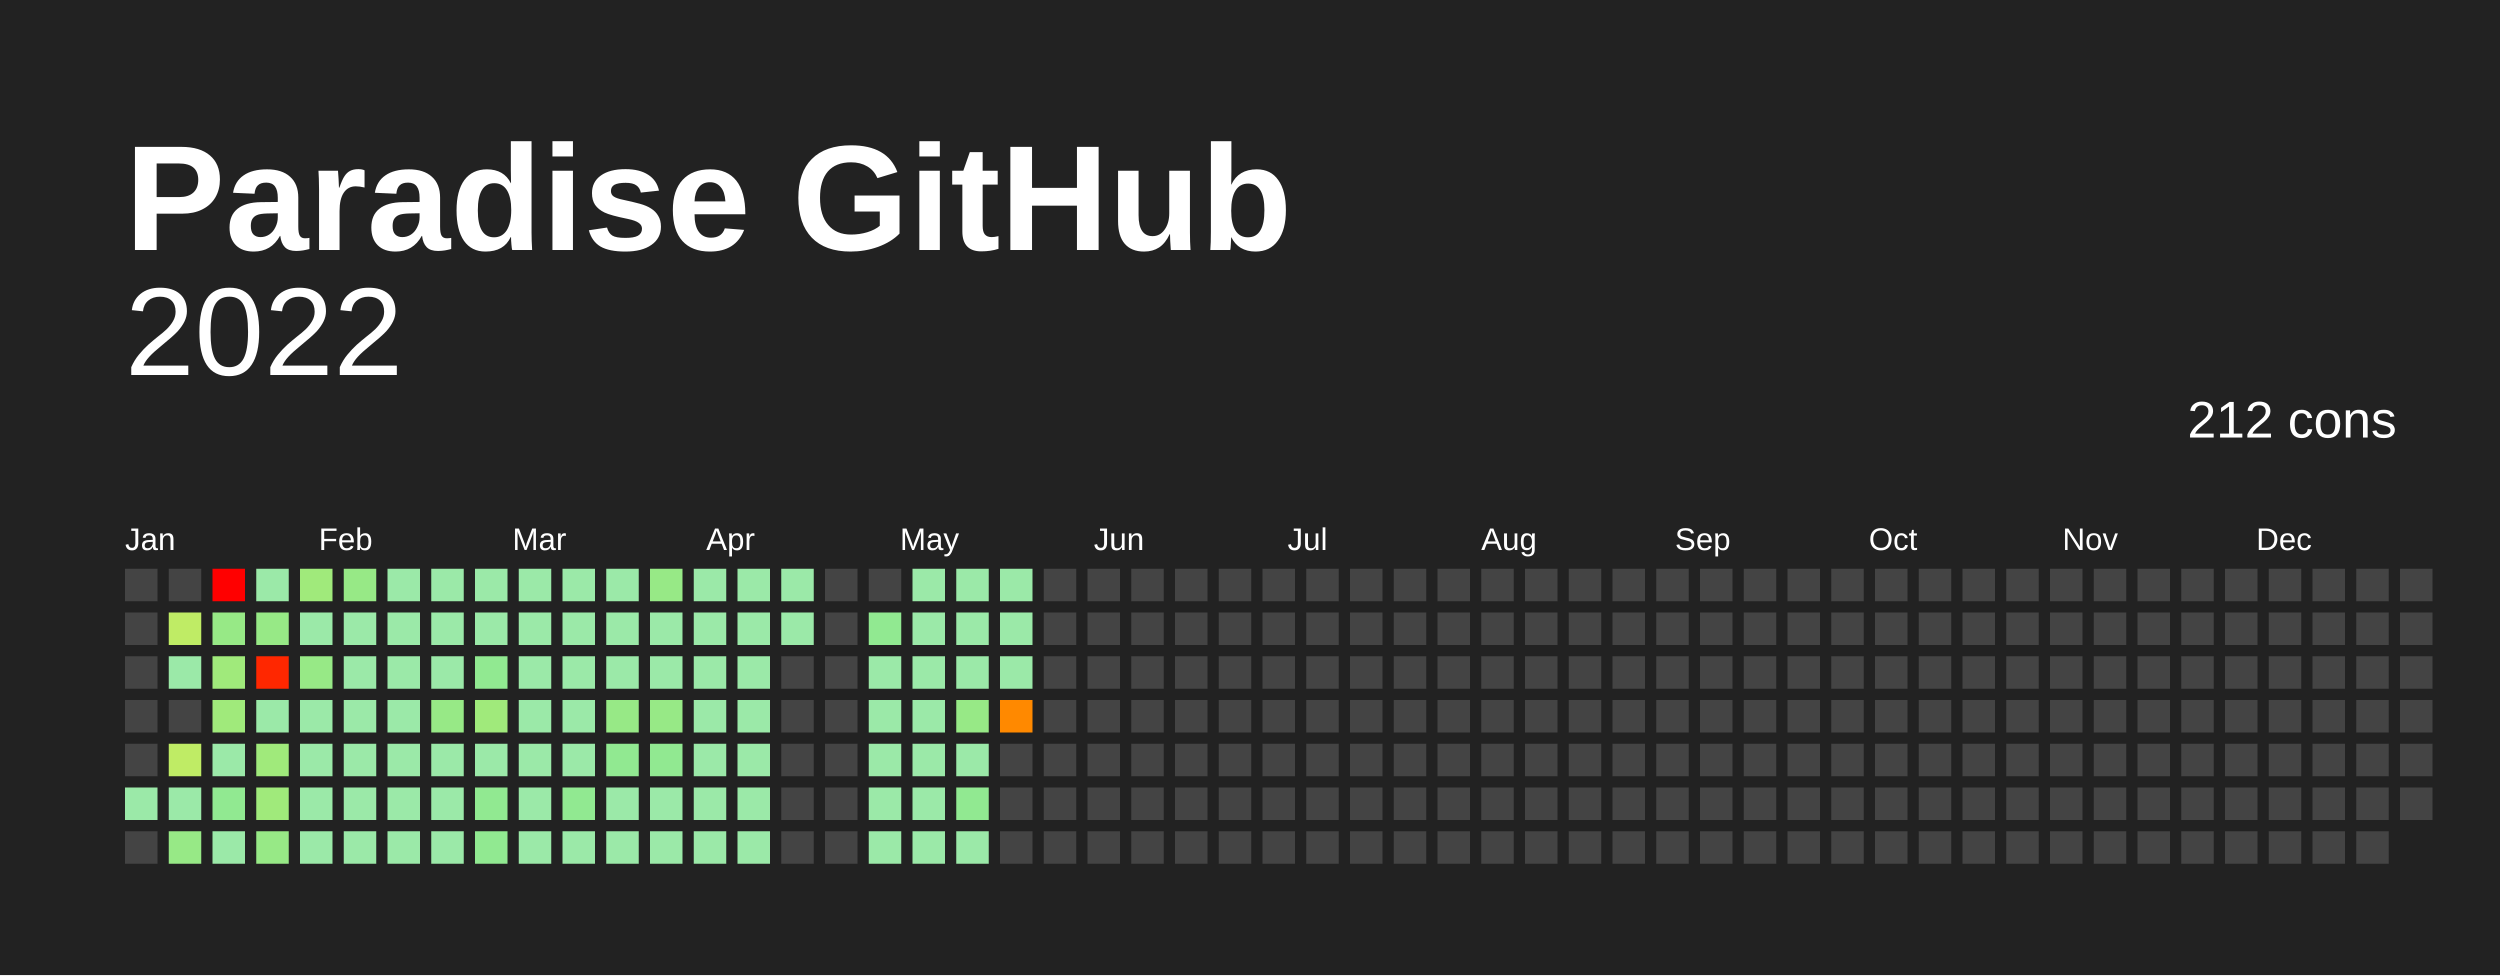
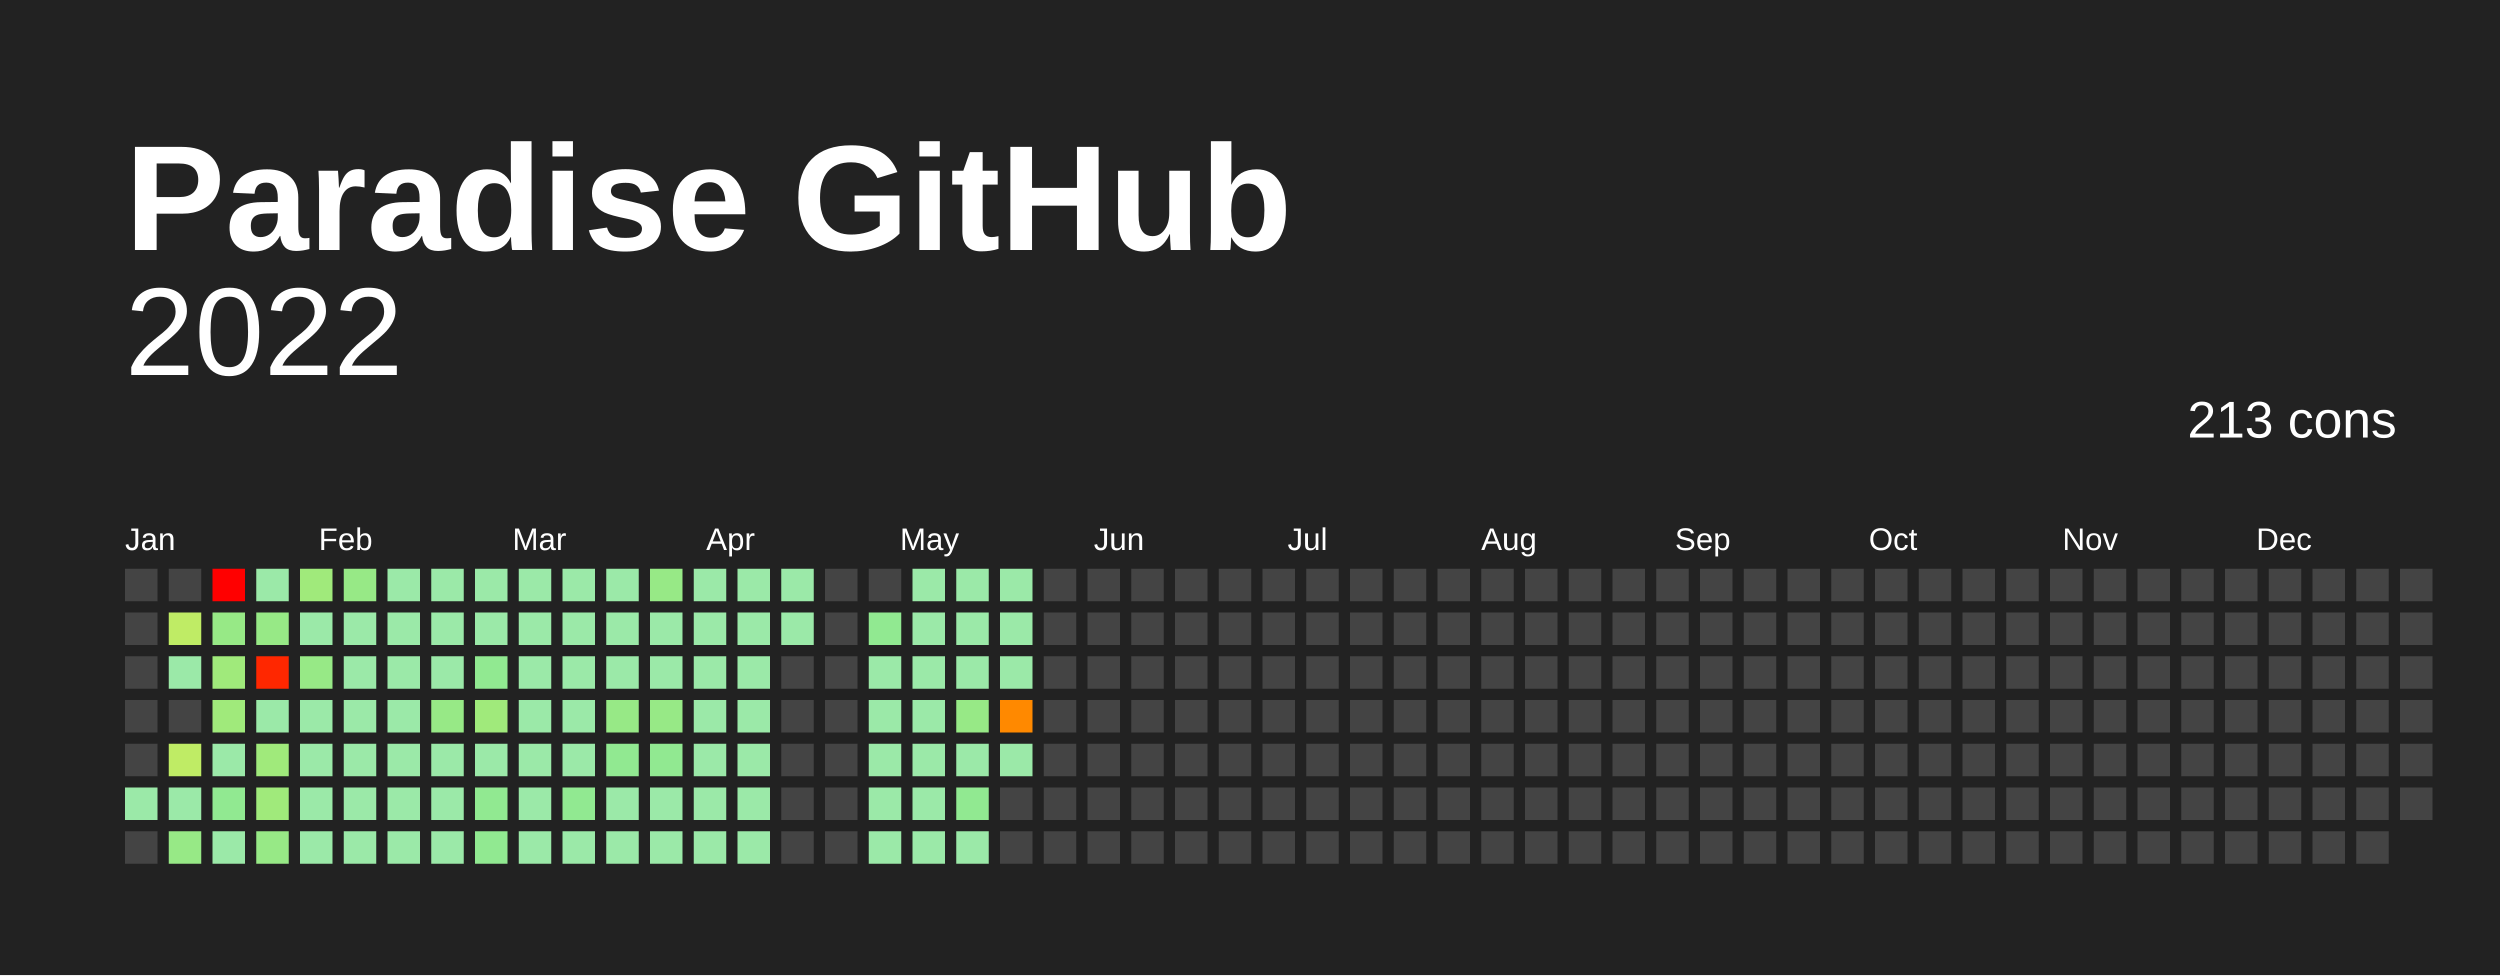
<svg xmlns="http://www.w3.org/2000/svg" baseProfile="full" height="78mm" version="1.1" viewBox="0,0,200,78" width="200mm">
  <defs />
  <rect fill="#222222" height="78" width="200" x="0" y="0" />
  <text fill="#FFFFFF" style="font-size:12px; font-family:Arial; font-weight:bold;" x="10" y="20">Paradise GitHub</text>
  <text alignment-baseline="hanging" fill="#FFFFFF" style="font-size:10.0px; font-family:Arial;" x="10" y="30">2022</text>
-   <text alignment-baseline="hanging" fill="#FFFFFF" style="font-size:4.125px; font-family:Arial;" x="175" y="35">212 cons</text>
+   <text alignment-baseline="hanging" fill="#FFFFFF" style="font-size:4.125px; font-family:Arial;" x="175" y="35">213 cons</text>
  <text fill="#FFFFFF" style="font-size:2.5px; font-family:Arial" x="10.0" y="44">Jan</text>
  <text fill="#FFFFFF" style="font-size:2.5px; font-family:Arial" x="25.5" y="44">Feb</text>
  <text fill="#FFFFFF" style="font-size:2.5px; font-family:Arial" x="41.0" y="44">Mar</text>
  <text fill="#FFFFFF" style="font-size:2.5px; font-family:Arial" x="56.5" y="44">Apr</text>
  <text fill="#FFFFFF" style="font-size:2.5px; font-family:Arial" x="72.0" y="44">May</text>
  <text fill="#FFFFFF" style="font-size:2.5px; font-family:Arial" x="87.5" y="44">Jun</text>
  <text fill="#FFFFFF" style="font-size:2.5px; font-family:Arial" x="103.0" y="44">Jul</text>
  <text fill="#FFFFFF" style="font-size:2.5px; font-family:Arial" x="118.5" y="44">Aug</text>
  <text fill="#FFFFFF" style="font-size:2.5px; font-family:Arial" x="134.0" y="44">Sep</text>
  <text fill="#FFFFFF" style="font-size:2.5px; font-family:Arial" x="149.5" y="44">Oct</text>
  <text fill="#FFFFFF" style="font-size:2.5px; font-family:Arial" x="165.0" y="44">Nov</text>
  <text fill="#FFFFFF" style="font-size:2.5px; font-family:Arial" x="180.5" y="44">Dec</text>
  <rect fill="#444444" height="2.6" width="2.6" x="10.0" y="45.5" />
  <rect fill="#444444" height="2.6" width="2.6" x="10.0" y="49.0" />
  <rect fill="#444444" height="2.6" width="2.6" x="10.0" y="52.5" />
  <rect fill="#444444" height="2.6" width="2.6" x="10.0" y="56.0" />
  <rect fill="#444444" height="2.6" width="2.6" x="10.0" y="59.5" />
  <rect fill="#9be9a8" height="2.6" width="2.6" x="10.0" y="63.0" />
  <rect fill="#444444" height="2.6" width="2.6" x="10.0" y="66.5" />
  <rect fill="#444444" height="2.6" width="2.6" x="13.5" y="45.5" />
  <rect fill="#bfec65" height="2.6" width="2.6" x="13.5" y="49.0" />
  <rect fill="#9be9a8" height="2.6" width="2.6" x="13.5" y="52.5" />
  <rect fill="#444444" height="2.6" width="2.6" x="13.5" y="56.0" />
  <rect fill="#bfec65" height="2.6" width="2.6" x="13.5" y="59.5" />
  <rect fill="#9be9a8" height="2.6" width="2.6" x="13.5" y="63.0" />
  <rect fill="#97e986" height="2.6" width="2.6" x="13.5" y="66.5" />
  <rect fill="red" height="2.6" width="2.6" x="17.0" y="45.5" />
  <rect fill="#97e986" height="2.6" width="2.6" x="17.0" y="49.0" />
  <rect fill="#a0ea7b" height="2.6" width="2.6" x="17.0" y="52.5" />
  <rect fill="#a0ea7b" height="2.6" width="2.6" x="17.0" y="56.0" />
  <rect fill="#9be9a8" height="2.6" width="2.6" x="17.0" y="59.5" />
  <rect fill="#91e991" height="2.6" width="2.6" x="17.0" y="63.0" />
  <rect fill="#9be9a8" height="2.6" width="2.6" x="17.0" y="66.5" />
  <rect fill="#9be9a8" height="2.6" width="2.6" x="20.5" y="45.5" />
  <rect fill="#97e986" height="2.6" width="2.6" x="20.5" y="49.0" />
  <rect fill="#ff2700" height="2.6" width="2.6" x="20.5" y="52.5" />
  <rect fill="#9be9a8" height="2.6" width="2.6" x="20.5" y="56.0" />
  <rect fill="#a0ea7b" height="2.6" width="2.6" x="20.5" y="59.5" />
  <rect fill="#a0ea7b" height="2.6" width="2.6" x="20.5" y="63.0" />
  <rect fill="#97e986" height="2.6" width="2.6" x="20.5" y="66.5" />
  <rect fill="#a0ea7b" height="2.6" width="2.6" x="24.0" y="45.5" />
  <rect fill="#9be9a8" height="2.6" width="2.6" x="24.0" y="49.0" />
  <rect fill="#97e986" height="2.6" width="2.6" x="24.0" y="52.5" />
  <rect fill="#9be9a8" height="2.6" width="2.6" x="24.0" y="56.0" />
  <rect fill="#9be9a8" height="2.6" width="2.6" x="24.0" y="59.5" />
  <rect fill="#9be9a8" height="2.6" width="2.6" x="24.0" y="63.0" />
  <rect fill="#9be9a8" height="2.6" width="2.6" x="24.0" y="66.5" />
  <rect fill="#97e986" height="2.6" width="2.6" x="27.5" y="45.5" />
  <rect fill="#9be9a8" height="2.6" width="2.6" x="27.5" y="49.0" />
  <rect fill="#9be9a8" height="2.6" width="2.6" x="27.5" y="52.5" />
  <rect fill="#9be9a8" height="2.6" width="2.6" x="27.5" y="56.0" />
  <rect fill="#9be9a8" height="2.6" width="2.6" x="27.5" y="59.5" />
  <rect fill="#9be9a8" height="2.6" width="2.6" x="27.5" y="63.0" />
  <rect fill="#9be9a8" height="2.6" width="2.6" x="27.5" y="66.5" />
  <rect fill="#9be9a8" height="2.6" width="2.6" x="31.0" y="45.5" />
  <rect fill="#9be9a8" height="2.6" width="2.6" x="31.0" y="49.0" />
  <rect fill="#9be9a8" height="2.6" width="2.6" x="31.0" y="52.5" />
  <rect fill="#9be9a8" height="2.6" width="2.6" x="31.0" y="56.0" />
  <rect fill="#9be9a8" height="2.6" width="2.6" x="31.0" y="59.5" />
  <rect fill="#9be9a8" height="2.6" width="2.6" x="31.0" y="63.0" />
  <rect fill="#9be9a8" height="2.6" width="2.6" x="31.0" y="66.5" />
  <rect fill="#9be9a8" height="2.6" width="2.6" x="34.5" y="45.5" />
  <rect fill="#9be9a8" height="2.6" width="2.6" x="34.5" y="49.0" />
  <rect fill="#9be9a8" height="2.6" width="2.6" x="34.5" y="52.5" />
  <rect fill="#97e986" height="2.6" width="2.6" x="34.5" y="56.0" />
  <rect fill="#9be9a8" height="2.6" width="2.6" x="34.5" y="59.5" />
  <rect fill="#9be9a8" height="2.6" width="2.6" x="34.5" y="63.0" />
  <rect fill="#9be9a8" height="2.6" width="2.6" x="34.5" y="66.5" />
  <rect fill="#9be9a8" height="2.6" width="2.6" x="38.0" y="45.5" />
  <rect fill="#9be9a8" height="2.6" width="2.6" x="38.0" y="49.0" />
  <rect fill="#91e991" height="2.6" width="2.6" x="38.0" y="52.5" />
  <rect fill="#a0ea7b" height="2.6" width="2.6" x="38.0" y="56.0" />
  <rect fill="#9be9a8" height="2.6" width="2.6" x="38.0" y="59.5" />
  <rect fill="#91e991" height="2.6" width="2.6" x="38.0" y="63.0" />
  <rect fill="#91e991" height="2.6" width="2.6" x="38.0" y="66.5" />
  <rect fill="#9be9a8" height="2.6" width="2.6" x="41.5" y="45.5" />
  <rect fill="#9be9a8" height="2.6" width="2.6" x="41.5" y="49.0" />
  <rect fill="#9be9a8" height="2.6" width="2.6" x="41.5" y="52.5" />
  <rect fill="#9be9a8" height="2.6" width="2.6" x="41.5" y="56.0" />
  <rect fill="#9be9a8" height="2.6" width="2.6" x="41.5" y="59.5" />
  <rect fill="#9be9a8" height="2.6" width="2.6" x="41.5" y="63.0" />
  <rect fill="#9be9a8" height="2.6" width="2.6" x="41.5" y="66.5" />
  <rect fill="#9be9a8" height="2.6" width="2.6" x="45.0" y="45.5" />
  <rect fill="#9be9a8" height="2.6" width="2.6" x="45.0" y="49.0" />
  <rect fill="#9be9a8" height="2.6" width="2.6" x="45.0" y="52.5" />
  <rect fill="#9be9a8" height="2.6" width="2.6" x="45.0" y="56.0" />
  <rect fill="#9be9a8" height="2.6" width="2.6" x="45.0" y="59.5" />
  <rect fill="#91e991" height="2.6" width="2.6" x="45.0" y="63.0" />
  <rect fill="#9be9a8" height="2.6" width="2.6" x="45.0" y="66.5" />
  <rect fill="#9be9a8" height="2.6" width="2.6" x="48.5" y="45.5" />
  <rect fill="#9be9a8" height="2.6" width="2.6" x="48.5" y="49.0" />
  <rect fill="#9be9a8" height="2.6" width="2.6" x="48.5" y="52.5" />
  <rect fill="#97e986" height="2.6" width="2.6" x="48.5" y="56.0" />
  <rect fill="#91e991" height="2.6" width="2.6" x="48.5" y="59.5" />
  <rect fill="#9be9a8" height="2.6" width="2.6" x="48.5" y="63.0" />
  <rect fill="#9be9a8" height="2.6" width="2.6" x="48.5" y="66.5" />
  <rect fill="#97e986" height="2.6" width="2.6" x="52.0" y="45.5" />
  <rect fill="#9be9a8" height="2.6" width="2.6" x="52.0" y="49.0" />
  <rect fill="#9be9a8" height="2.6" width="2.6" x="52.0" y="52.5" />
  <rect fill="#97e986" height="2.6" width="2.6" x="52.0" y="56.0" />
  <rect fill="#91e991" height="2.6" width="2.6" x="52.0" y="59.5" />
  <rect fill="#9be9a8" height="2.6" width="2.6" x="52.0" y="63.0" />
  <rect fill="#9be9a8" height="2.6" width="2.6" x="52.0" y="66.5" />
  <rect fill="#9be9a8" height="2.6" width="2.6" x="55.5" y="45.5" />
  <rect fill="#9be9a8" height="2.6" width="2.6" x="55.5" y="49.0" />
  <rect fill="#9be9a8" height="2.6" width="2.6" x="55.5" y="52.5" />
  <rect fill="#9be9a8" height="2.6" width="2.6" x="55.5" y="56.0" />
  <rect fill="#9be9a8" height="2.6" width="2.6" x="55.5" y="59.5" />
  <rect fill="#9be9a8" height="2.6" width="2.6" x="55.5" y="63.0" />
  <rect fill="#9be9a8" height="2.6" width="2.6" x="55.5" y="66.5" />
  <rect fill="#9be9a8" height="2.6" width="2.6" x="59.0" y="45.5" />
  <rect fill="#9be9a8" height="2.6" width="2.6" x="59.0" y="49.0" />
  <rect fill="#9be9a8" height="2.6" width="2.6" x="59.0" y="52.5" />
  <rect fill="#9be9a8" height="2.6" width="2.6" x="59.0" y="56.0" />
  <rect fill="#9be9a8" height="2.6" width="2.6" x="59.0" y="59.5" />
  <rect fill="#9be9a8" height="2.6" width="2.6" x="59.0" y="63.0" />
  <rect fill="#9be9a8" height="2.6" width="2.6" x="59.0" y="66.5" />
  <rect fill="#9be9a8" height="2.6" width="2.6" x="62.5" y="45.5" />
  <rect fill="#9be9a8" height="2.6" width="2.6" x="62.5" y="49.0" />
  <rect fill="#444444" height="2.6" width="2.6" x="62.5" y="52.5" />
  <rect fill="#444444" height="2.6" width="2.6" x="62.5" y="56.0" />
  <rect fill="#444444" height="2.6" width="2.6" x="62.5" y="59.5" />
  <rect fill="#444444" height="2.6" width="2.6" x="62.5" y="63.0" />
  <rect fill="#444444" height="2.6" width="2.6" x="62.5" y="66.5" />
  <rect fill="#444444" height="2.6" width="2.6" x="66.0" y="45.5" />
  <rect fill="#444444" height="2.6" width="2.6" x="66.0" y="49.0" />
  <rect fill="#444444" height="2.6" width="2.6" x="66.0" y="52.5" />
  <rect fill="#444444" height="2.6" width="2.6" x="66.0" y="56.0" />
  <rect fill="#444444" height="2.6" width="2.6" x="66.0" y="59.5" />
  <rect fill="#444444" height="2.6" width="2.6" x="66.0" y="63.0" />
  <rect fill="#444444" height="2.6" width="2.6" x="66.0" y="66.5" />
  <rect fill="#444444" height="2.6" width="2.6" x="69.5" y="45.5" />
  <rect fill="#91e991" height="2.6" width="2.6" x="69.5" y="49.0" />
  <rect fill="#9be9a8" height="2.6" width="2.6" x="69.5" y="52.5" />
  <rect fill="#9be9a8" height="2.6" width="2.6" x="69.5" y="56.0" />
  <rect fill="#9be9a8" height="2.6" width="2.6" x="69.5" y="59.5" />
  <rect fill="#9be9a8" height="2.6" width="2.6" x="69.5" y="63.0" />
  <rect fill="#9be9a8" height="2.6" width="2.6" x="69.5" y="66.5" />
  <rect fill="#9be9a8" height="2.6" width="2.6" x="73.0" y="45.5" />
  <rect fill="#9be9a8" height="2.6" width="2.6" x="73.0" y="49.0" />
  <rect fill="#9be9a8" height="2.6" width="2.6" x="73.0" y="52.5" />
  <rect fill="#9be9a8" height="2.6" width="2.6" x="73.0" y="56.0" />
  <rect fill="#9be9a8" height="2.6" width="2.6" x="73.0" y="59.5" />
  <rect fill="#9be9a8" height="2.6" width="2.6" x="73.0" y="63.0" />
  <rect fill="#9be9a8" height="2.6" width="2.6" x="73.0" y="66.5" />
  <rect fill="#9be9a8" height="2.6" width="2.6" x="76.5" y="45.5" />
  <rect fill="#9be9a8" height="2.6" width="2.6" x="76.5" y="49.0" />
  <rect fill="#9be9a8" height="2.6" width="2.6" x="76.5" y="52.5" />
  <rect fill="#97e986" height="2.6" width="2.6" x="76.5" y="56.0" />
  <rect fill="#9be9a8" height="2.6" width="2.6" x="76.5" y="59.5" />
  <rect fill="#91e991" height="2.6" width="2.6" x="76.5" y="63.0" />
  <rect fill="#9be9a8" height="2.6" width="2.6" x="76.5" y="66.5" />
  <rect fill="#9be9a8" height="2.6" width="2.6" x="80.0" y="45.5" />
  <rect fill="#9be9a8" height="2.6" width="2.6" x="80.0" y="49.0" />
  <rect fill="#9be9a8" height="2.6" width="2.6" x="80.0" y="52.5" />
  <rect fill="#ff8900" height="2.6" width="2.6" x="80.0" y="56.0" />
-   <rect fill="#444444" height="2.6" width="2.6" x="80.0" y="59.5" />
+   <rect fill="#9be9a8" height="2.6" width="2.6" x="80.0" y="59.5" />
  <rect fill="#444444" height="2.6" width="2.6" x="80.0" y="63.0" />
  <rect fill="#444444" height="2.6" width="2.6" x="80.0" y="66.5" />
  <rect fill="#444444" height="2.6" width="2.6" x="83.5" y="45.5" />
  <rect fill="#444444" height="2.6" width="2.6" x="83.5" y="49.0" />
  <rect fill="#444444" height="2.6" width="2.6" x="83.5" y="52.5" />
  <rect fill="#444444" height="2.6" width="2.6" x="83.5" y="56.0" />
  <rect fill="#444444" height="2.6" width="2.6" x="83.5" y="59.5" />
  <rect fill="#444444" height="2.6" width="2.6" x="83.5" y="63.0" />
  <rect fill="#444444" height="2.6" width="2.6" x="83.5" y="66.5" />
  <rect fill="#444444" height="2.6" width="2.6" x="87.0" y="45.5" />
  <rect fill="#444444" height="2.6" width="2.6" x="87.0" y="49.0" />
  <rect fill="#444444" height="2.6" width="2.6" x="87.0" y="52.5" />
  <rect fill="#444444" height="2.6" width="2.6" x="87.0" y="56.0" />
  <rect fill="#444444" height="2.6" width="2.6" x="87.0" y="59.5" />
  <rect fill="#444444" height="2.6" width="2.6" x="87.0" y="63.0" />
  <rect fill="#444444" height="2.6" width="2.6" x="87.0" y="66.5" />
  <rect fill="#444444" height="2.6" width="2.6" x="90.5" y="45.5" />
  <rect fill="#444444" height="2.6" width="2.6" x="90.5" y="49.0" />
  <rect fill="#444444" height="2.6" width="2.6" x="90.5" y="52.5" />
  <rect fill="#444444" height="2.6" width="2.6" x="90.5" y="56.0" />
  <rect fill="#444444" height="2.6" width="2.6" x="90.5" y="59.5" />
  <rect fill="#444444" height="2.6" width="2.6" x="90.5" y="63.0" />
  <rect fill="#444444" height="2.6" width="2.6" x="90.5" y="66.5" />
  <rect fill="#444444" height="2.6" width="2.6" x="94.0" y="45.5" />
  <rect fill="#444444" height="2.6" width="2.6" x="94.0" y="49.0" />
  <rect fill="#444444" height="2.6" width="2.6" x="94.0" y="52.5" />
  <rect fill="#444444" height="2.6" width="2.6" x="94.0" y="56.0" />
  <rect fill="#444444" height="2.6" width="2.6" x="94.0" y="59.5" />
  <rect fill="#444444" height="2.6" width="2.6" x="94.0" y="63.0" />
  <rect fill="#444444" height="2.6" width="2.6" x="94.0" y="66.5" />
  <rect fill="#444444" height="2.6" width="2.6" x="97.5" y="45.5" />
  <rect fill="#444444" height="2.6" width="2.6" x="97.5" y="49.0" />
  <rect fill="#444444" height="2.6" width="2.6" x="97.5" y="52.5" />
  <rect fill="#444444" height="2.6" width="2.6" x="97.5" y="56.0" />
  <rect fill="#444444" height="2.6" width="2.6" x="97.5" y="59.5" />
  <rect fill="#444444" height="2.6" width="2.6" x="97.5" y="63.0" />
  <rect fill="#444444" height="2.6" width="2.6" x="97.5" y="66.5" />
  <rect fill="#444444" height="2.6" width="2.6" x="101.0" y="45.5" />
  <rect fill="#444444" height="2.6" width="2.6" x="101.0" y="49.0" />
  <rect fill="#444444" height="2.6" width="2.6" x="101.0" y="52.5" />
  <rect fill="#444444" height="2.6" width="2.6" x="101.0" y="56.0" />
  <rect fill="#444444" height="2.6" width="2.6" x="101.0" y="59.5" />
  <rect fill="#444444" height="2.6" width="2.6" x="101.0" y="63.0" />
  <rect fill="#444444" height="2.6" width="2.6" x="101.0" y="66.5" />
  <rect fill="#444444" height="2.6" width="2.6" x="104.5" y="45.5" />
  <rect fill="#444444" height="2.6" width="2.6" x="104.5" y="49.0" />
  <rect fill="#444444" height="2.6" width="2.6" x="104.5" y="52.5" />
  <rect fill="#444444" height="2.6" width="2.6" x="104.5" y="56.0" />
  <rect fill="#444444" height="2.6" width="2.6" x="104.5" y="59.5" />
  <rect fill="#444444" height="2.6" width="2.6" x="104.5" y="63.0" />
  <rect fill="#444444" height="2.6" width="2.6" x="104.5" y="66.5" />
  <rect fill="#444444" height="2.6" width="2.6" x="108.0" y="45.5" />
  <rect fill="#444444" height="2.6" width="2.6" x="108.0" y="49.0" />
  <rect fill="#444444" height="2.6" width="2.6" x="108.0" y="52.5" />
  <rect fill="#444444" height="2.6" width="2.6" x="108.0" y="56.0" />
  <rect fill="#444444" height="2.6" width="2.6" x="108.0" y="59.5" />
  <rect fill="#444444" height="2.6" width="2.6" x="108.0" y="63.0" />
  <rect fill="#444444" height="2.6" width="2.6" x="108.0" y="66.5" />
  <rect fill="#444444" height="2.6" width="2.6" x="111.5" y="45.5" />
  <rect fill="#444444" height="2.6" width="2.6" x="111.5" y="49.0" />
  <rect fill="#444444" height="2.6" width="2.6" x="111.5" y="52.5" />
  <rect fill="#444444" height="2.6" width="2.6" x="111.5" y="56.0" />
  <rect fill="#444444" height="2.6" width="2.6" x="111.5" y="59.5" />
  <rect fill="#444444" height="2.6" width="2.6" x="111.5" y="63.0" />
  <rect fill="#444444" height="2.6" width="2.6" x="111.5" y="66.5" />
  <rect fill="#444444" height="2.6" width="2.6" x="115.0" y="45.5" />
  <rect fill="#444444" height="2.6" width="2.6" x="115.0" y="49.0" />
  <rect fill="#444444" height="2.6" width="2.6" x="115.0" y="52.5" />
  <rect fill="#444444" height="2.6" width="2.6" x="115.0" y="56.0" />
  <rect fill="#444444" height="2.6" width="2.6" x="115.0" y="59.5" />
  <rect fill="#444444" height="2.6" width="2.6" x="115.0" y="63.0" />
  <rect fill="#444444" height="2.6" width="2.6" x="115.0" y="66.5" />
  <rect fill="#444444" height="2.6" width="2.6" x="118.5" y="45.5" />
  <rect fill="#444444" height="2.6" width="2.6" x="118.5" y="49.0" />
  <rect fill="#444444" height="2.6" width="2.6" x="118.5" y="52.5" />
  <rect fill="#444444" height="2.6" width="2.6" x="118.5" y="56.0" />
  <rect fill="#444444" height="2.6" width="2.6" x="118.5" y="59.5" />
  <rect fill="#444444" height="2.6" width="2.6" x="118.5" y="63.0" />
  <rect fill="#444444" height="2.6" width="2.6" x="118.5" y="66.5" />
  <rect fill="#444444" height="2.6" width="2.6" x="122.0" y="45.5" />
  <rect fill="#444444" height="2.6" width="2.6" x="122.0" y="49.0" />
  <rect fill="#444444" height="2.6" width="2.6" x="122.0" y="52.5" />
  <rect fill="#444444" height="2.6" width="2.6" x="122.0" y="56.0" />
  <rect fill="#444444" height="2.6" width="2.6" x="122.0" y="59.5" />
  <rect fill="#444444" height="2.6" width="2.6" x="122.0" y="63.0" />
  <rect fill="#444444" height="2.6" width="2.6" x="122.0" y="66.5" />
  <rect fill="#444444" height="2.6" width="2.6" x="125.5" y="45.5" />
  <rect fill="#444444" height="2.6" width="2.6" x="125.5" y="49.0" />
  <rect fill="#444444" height="2.6" width="2.6" x="125.5" y="52.5" />
  <rect fill="#444444" height="2.6" width="2.6" x="125.5" y="56.0" />
  <rect fill="#444444" height="2.6" width="2.6" x="125.5" y="59.5" />
  <rect fill="#444444" height="2.6" width="2.6" x="125.5" y="63.0" />
  <rect fill="#444444" height="2.6" width="2.6" x="125.5" y="66.5" />
  <rect fill="#444444" height="2.6" width="2.6" x="129.0" y="45.5" />
  <rect fill="#444444" height="2.6" width="2.6" x="129.0" y="49.0" />
  <rect fill="#444444" height="2.6" width="2.6" x="129.0" y="52.5" />
  <rect fill="#444444" height="2.6" width="2.6" x="129.0" y="56.0" />
  <rect fill="#444444" height="2.6" width="2.6" x="129.0" y="59.5" />
  <rect fill="#444444" height="2.6" width="2.6" x="129.0" y="63.0" />
  <rect fill="#444444" height="2.6" width="2.6" x="129.0" y="66.5" />
  <rect fill="#444444" height="2.6" width="2.6" x="132.5" y="45.5" />
  <rect fill="#444444" height="2.6" width="2.6" x="132.5" y="49.0" />
  <rect fill="#444444" height="2.6" width="2.6" x="132.5" y="52.5" />
  <rect fill="#444444" height="2.6" width="2.6" x="132.5" y="56.0" />
  <rect fill="#444444" height="2.6" width="2.6" x="132.5" y="59.5" />
  <rect fill="#444444" height="2.6" width="2.6" x="132.5" y="63.0" />
  <rect fill="#444444" height="2.6" width="2.6" x="132.5" y="66.5" />
  <rect fill="#444444" height="2.6" width="2.6" x="136.0" y="45.5" />
  <rect fill="#444444" height="2.6" width="2.6" x="136.0" y="49.0" />
  <rect fill="#444444" height="2.6" width="2.6" x="136.0" y="52.5" />
  <rect fill="#444444" height="2.6" width="2.6" x="136.0" y="56.0" />
  <rect fill="#444444" height="2.6" width="2.6" x="136.0" y="59.5" />
  <rect fill="#444444" height="2.6" width="2.6" x="136.0" y="63.0" />
  <rect fill="#444444" height="2.6" width="2.6" x="136.0" y="66.5" />
  <rect fill="#444444" height="2.6" width="2.6" x="139.5" y="45.5" />
  <rect fill="#444444" height="2.6" width="2.6" x="139.5" y="49.0" />
  <rect fill="#444444" height="2.6" width="2.6" x="139.5" y="52.5" />
  <rect fill="#444444" height="2.6" width="2.6" x="139.5" y="56.0" />
  <rect fill="#444444" height="2.6" width="2.6" x="139.5" y="59.5" />
  <rect fill="#444444" height="2.6" width="2.6" x="139.5" y="63.0" />
  <rect fill="#444444" height="2.6" width="2.6" x="139.5" y="66.5" />
  <rect fill="#444444" height="2.6" width="2.6" x="143.0" y="45.5" />
  <rect fill="#444444" height="2.6" width="2.6" x="143.0" y="49.0" />
  <rect fill="#444444" height="2.6" width="2.6" x="143.0" y="52.5" />
  <rect fill="#444444" height="2.6" width="2.6" x="143.0" y="56.0" />
  <rect fill="#444444" height="2.6" width="2.6" x="143.0" y="59.5" />
  <rect fill="#444444" height="2.6" width="2.6" x="143.0" y="63.0" />
  <rect fill="#444444" height="2.6" width="2.6" x="143.0" y="66.5" />
  <rect fill="#444444" height="2.6" width="2.6" x="146.5" y="45.5" />
  <rect fill="#444444" height="2.6" width="2.6" x="146.5" y="49.0" />
  <rect fill="#444444" height="2.6" width="2.6" x="146.5" y="52.5" />
  <rect fill="#444444" height="2.6" width="2.6" x="146.5" y="56.0" />
  <rect fill="#444444" height="2.6" width="2.6" x="146.5" y="59.5" />
  <rect fill="#444444" height="2.6" width="2.6" x="146.5" y="63.0" />
  <rect fill="#444444" height="2.6" width="2.6" x="146.5" y="66.5" />
  <rect fill="#444444" height="2.6" width="2.6" x="150.0" y="45.5" />
  <rect fill="#444444" height="2.6" width="2.6" x="150.0" y="49.0" />
  <rect fill="#444444" height="2.6" width="2.6" x="150.0" y="52.5" />
  <rect fill="#444444" height="2.6" width="2.6" x="150.0" y="56.0" />
  <rect fill="#444444" height="2.6" width="2.6" x="150.0" y="59.5" />
  <rect fill="#444444" height="2.6" width="2.6" x="150.0" y="63.0" />
  <rect fill="#444444" height="2.6" width="2.6" x="150.0" y="66.5" />
  <rect fill="#444444" height="2.6" width="2.6" x="153.5" y="45.5" />
  <rect fill="#444444" height="2.6" width="2.6" x="153.5" y="49.0" />
  <rect fill="#444444" height="2.6" width="2.6" x="153.5" y="52.5" />
  <rect fill="#444444" height="2.6" width="2.6" x="153.5" y="56.0" />
  <rect fill="#444444" height="2.6" width="2.6" x="153.5" y="59.5" />
  <rect fill="#444444" height="2.6" width="2.6" x="153.5" y="63.0" />
  <rect fill="#444444" height="2.6" width="2.6" x="153.5" y="66.5" />
  <rect fill="#444444" height="2.6" width="2.6" x="157.0" y="45.5" />
  <rect fill="#444444" height="2.6" width="2.6" x="157.0" y="49.0" />
  <rect fill="#444444" height="2.6" width="2.6" x="157.0" y="52.5" />
  <rect fill="#444444" height="2.6" width="2.6" x="157.0" y="56.0" />
  <rect fill="#444444" height="2.6" width="2.6" x="157.0" y="59.5" />
  <rect fill="#444444" height="2.6" width="2.6" x="157.0" y="63.0" />
  <rect fill="#444444" height="2.6" width="2.6" x="157.0" y="66.5" />
  <rect fill="#444444" height="2.6" width="2.6" x="160.5" y="45.5" />
  <rect fill="#444444" height="2.6" width="2.6" x="160.5" y="49.0" />
  <rect fill="#444444" height="2.6" width="2.6" x="160.5" y="52.5" />
  <rect fill="#444444" height="2.6" width="2.6" x="160.5" y="56.0" />
  <rect fill="#444444" height="2.6" width="2.6" x="160.5" y="59.5" />
  <rect fill="#444444" height="2.6" width="2.6" x="160.5" y="63.0" />
  <rect fill="#444444" height="2.6" width="2.6" x="160.5" y="66.5" />
  <rect fill="#444444" height="2.6" width="2.6" x="164.0" y="45.5" />
  <rect fill="#444444" height="2.6" width="2.6" x="164.0" y="49.0" />
  <rect fill="#444444" height="2.6" width="2.6" x="164.0" y="52.5" />
  <rect fill="#444444" height="2.6" width="2.6" x="164.0" y="56.0" />
  <rect fill="#444444" height="2.6" width="2.6" x="164.0" y="59.5" />
  <rect fill="#444444" height="2.6" width="2.6" x="164.0" y="63.0" />
  <rect fill="#444444" height="2.6" width="2.6" x="164.0" y="66.5" />
  <rect fill="#444444" height="2.6" width="2.6" x="167.5" y="45.5" />
  <rect fill="#444444" height="2.6" width="2.6" x="167.5" y="49.0" />
  <rect fill="#444444" height="2.6" width="2.6" x="167.5" y="52.5" />
  <rect fill="#444444" height="2.6" width="2.6" x="167.5" y="56.0" />
  <rect fill="#444444" height="2.6" width="2.6" x="167.5" y="59.5" />
  <rect fill="#444444" height="2.6" width="2.6" x="167.5" y="63.0" />
  <rect fill="#444444" height="2.6" width="2.6" x="167.5" y="66.5" />
  <rect fill="#444444" height="2.6" width="2.6" x="171.0" y="45.5" />
  <rect fill="#444444" height="2.6" width="2.6" x="171.0" y="49.0" />
  <rect fill="#444444" height="2.6" width="2.6" x="171.0" y="52.5" />
  <rect fill="#444444" height="2.6" width="2.6" x="171.0" y="56.0" />
  <rect fill="#444444" height="2.6" width="2.6" x="171.0" y="59.5" />
  <rect fill="#444444" height="2.6" width="2.6" x="171.0" y="63.0" />
  <rect fill="#444444" height="2.6" width="2.6" x="171.0" y="66.5" />
  <rect fill="#444444" height="2.6" width="2.6" x="174.5" y="45.5" />
  <rect fill="#444444" height="2.6" width="2.6" x="174.5" y="49.0" />
  <rect fill="#444444" height="2.6" width="2.6" x="174.5" y="52.5" />
  <rect fill="#444444" height="2.6" width="2.6" x="174.5" y="56.0" />
  <rect fill="#444444" height="2.6" width="2.6" x="174.5" y="59.5" />
  <rect fill="#444444" height="2.6" width="2.6" x="174.5" y="63.0" />
  <rect fill="#444444" height="2.6" width="2.6" x="174.5" y="66.5" />
  <rect fill="#444444" height="2.6" width="2.6" x="178.0" y="45.5" />
  <rect fill="#444444" height="2.6" width="2.6" x="178.0" y="49.0" />
  <rect fill="#444444" height="2.6" width="2.6" x="178.0" y="52.5" />
  <rect fill="#444444" height="2.6" width="2.6" x="178.0" y="56.0" />
  <rect fill="#444444" height="2.6" width="2.6" x="178.0" y="59.5" />
  <rect fill="#444444" height="2.6" width="2.6" x="178.0" y="63.0" />
  <rect fill="#444444" height="2.6" width="2.6" x="178.0" y="66.5" />
  <rect fill="#444444" height="2.6" width="2.6" x="181.5" y="45.5" />
  <rect fill="#444444" height="2.6" width="2.6" x="181.5" y="49.0" />
  <rect fill="#444444" height="2.6" width="2.6" x="181.5" y="52.5" />
  <rect fill="#444444" height="2.6" width="2.6" x="181.5" y="56.0" />
  <rect fill="#444444" height="2.6" width="2.6" x="181.5" y="59.5" />
  <rect fill="#444444" height="2.6" width="2.6" x="181.5" y="63.0" />
  <rect fill="#444444" height="2.6" width="2.6" x="181.5" y="66.5" />
  <rect fill="#444444" height="2.6" width="2.6" x="185.0" y="45.5" />
  <rect fill="#444444" height="2.6" width="2.6" x="185.0" y="49.0" />
  <rect fill="#444444" height="2.6" width="2.6" x="185.0" y="52.5" />
  <rect fill="#444444" height="2.6" width="2.6" x="185.0" y="56.0" />
  <rect fill="#444444" height="2.6" width="2.6" x="185.0" y="59.5" />
  <rect fill="#444444" height="2.6" width="2.6" x="185.0" y="63.0" />
  <rect fill="#444444" height="2.6" width="2.6" x="185.0" y="66.5" />
  <rect fill="#444444" height="2.6" width="2.6" x="188.5" y="45.5" />
  <rect fill="#444444" height="2.6" width="2.6" x="188.5" y="49.0" />
  <rect fill="#444444" height="2.6" width="2.6" x="188.5" y="52.5" />
  <rect fill="#444444" height="2.6" width="2.6" x="188.5" y="56.0" />
  <rect fill="#444444" height="2.6" width="2.6" x="188.5" y="59.5" />
  <rect fill="#444444" height="2.6" width="2.6" x="188.5" y="63.0" />
  <rect fill="#444444" height="2.6" width="2.6" x="188.5" y="66.5" />
  <rect fill="#444444" height="2.6" width="2.6" x="192.0" y="45.5" />
  <rect fill="#444444" height="2.6" width="2.6" x="192.0" y="49.0" />
  <rect fill="#444444" height="2.6" width="2.6" x="192.0" y="52.5" />
  <rect fill="#444444" height="2.6" width="2.6" x="192.0" y="56.0" />
  <rect fill="#444444" height="2.6" width="2.6" x="192.0" y="59.5" />
  <rect fill="#444444" height="2.6" width="2.6" x="192.0" y="63.0" />
</svg>
